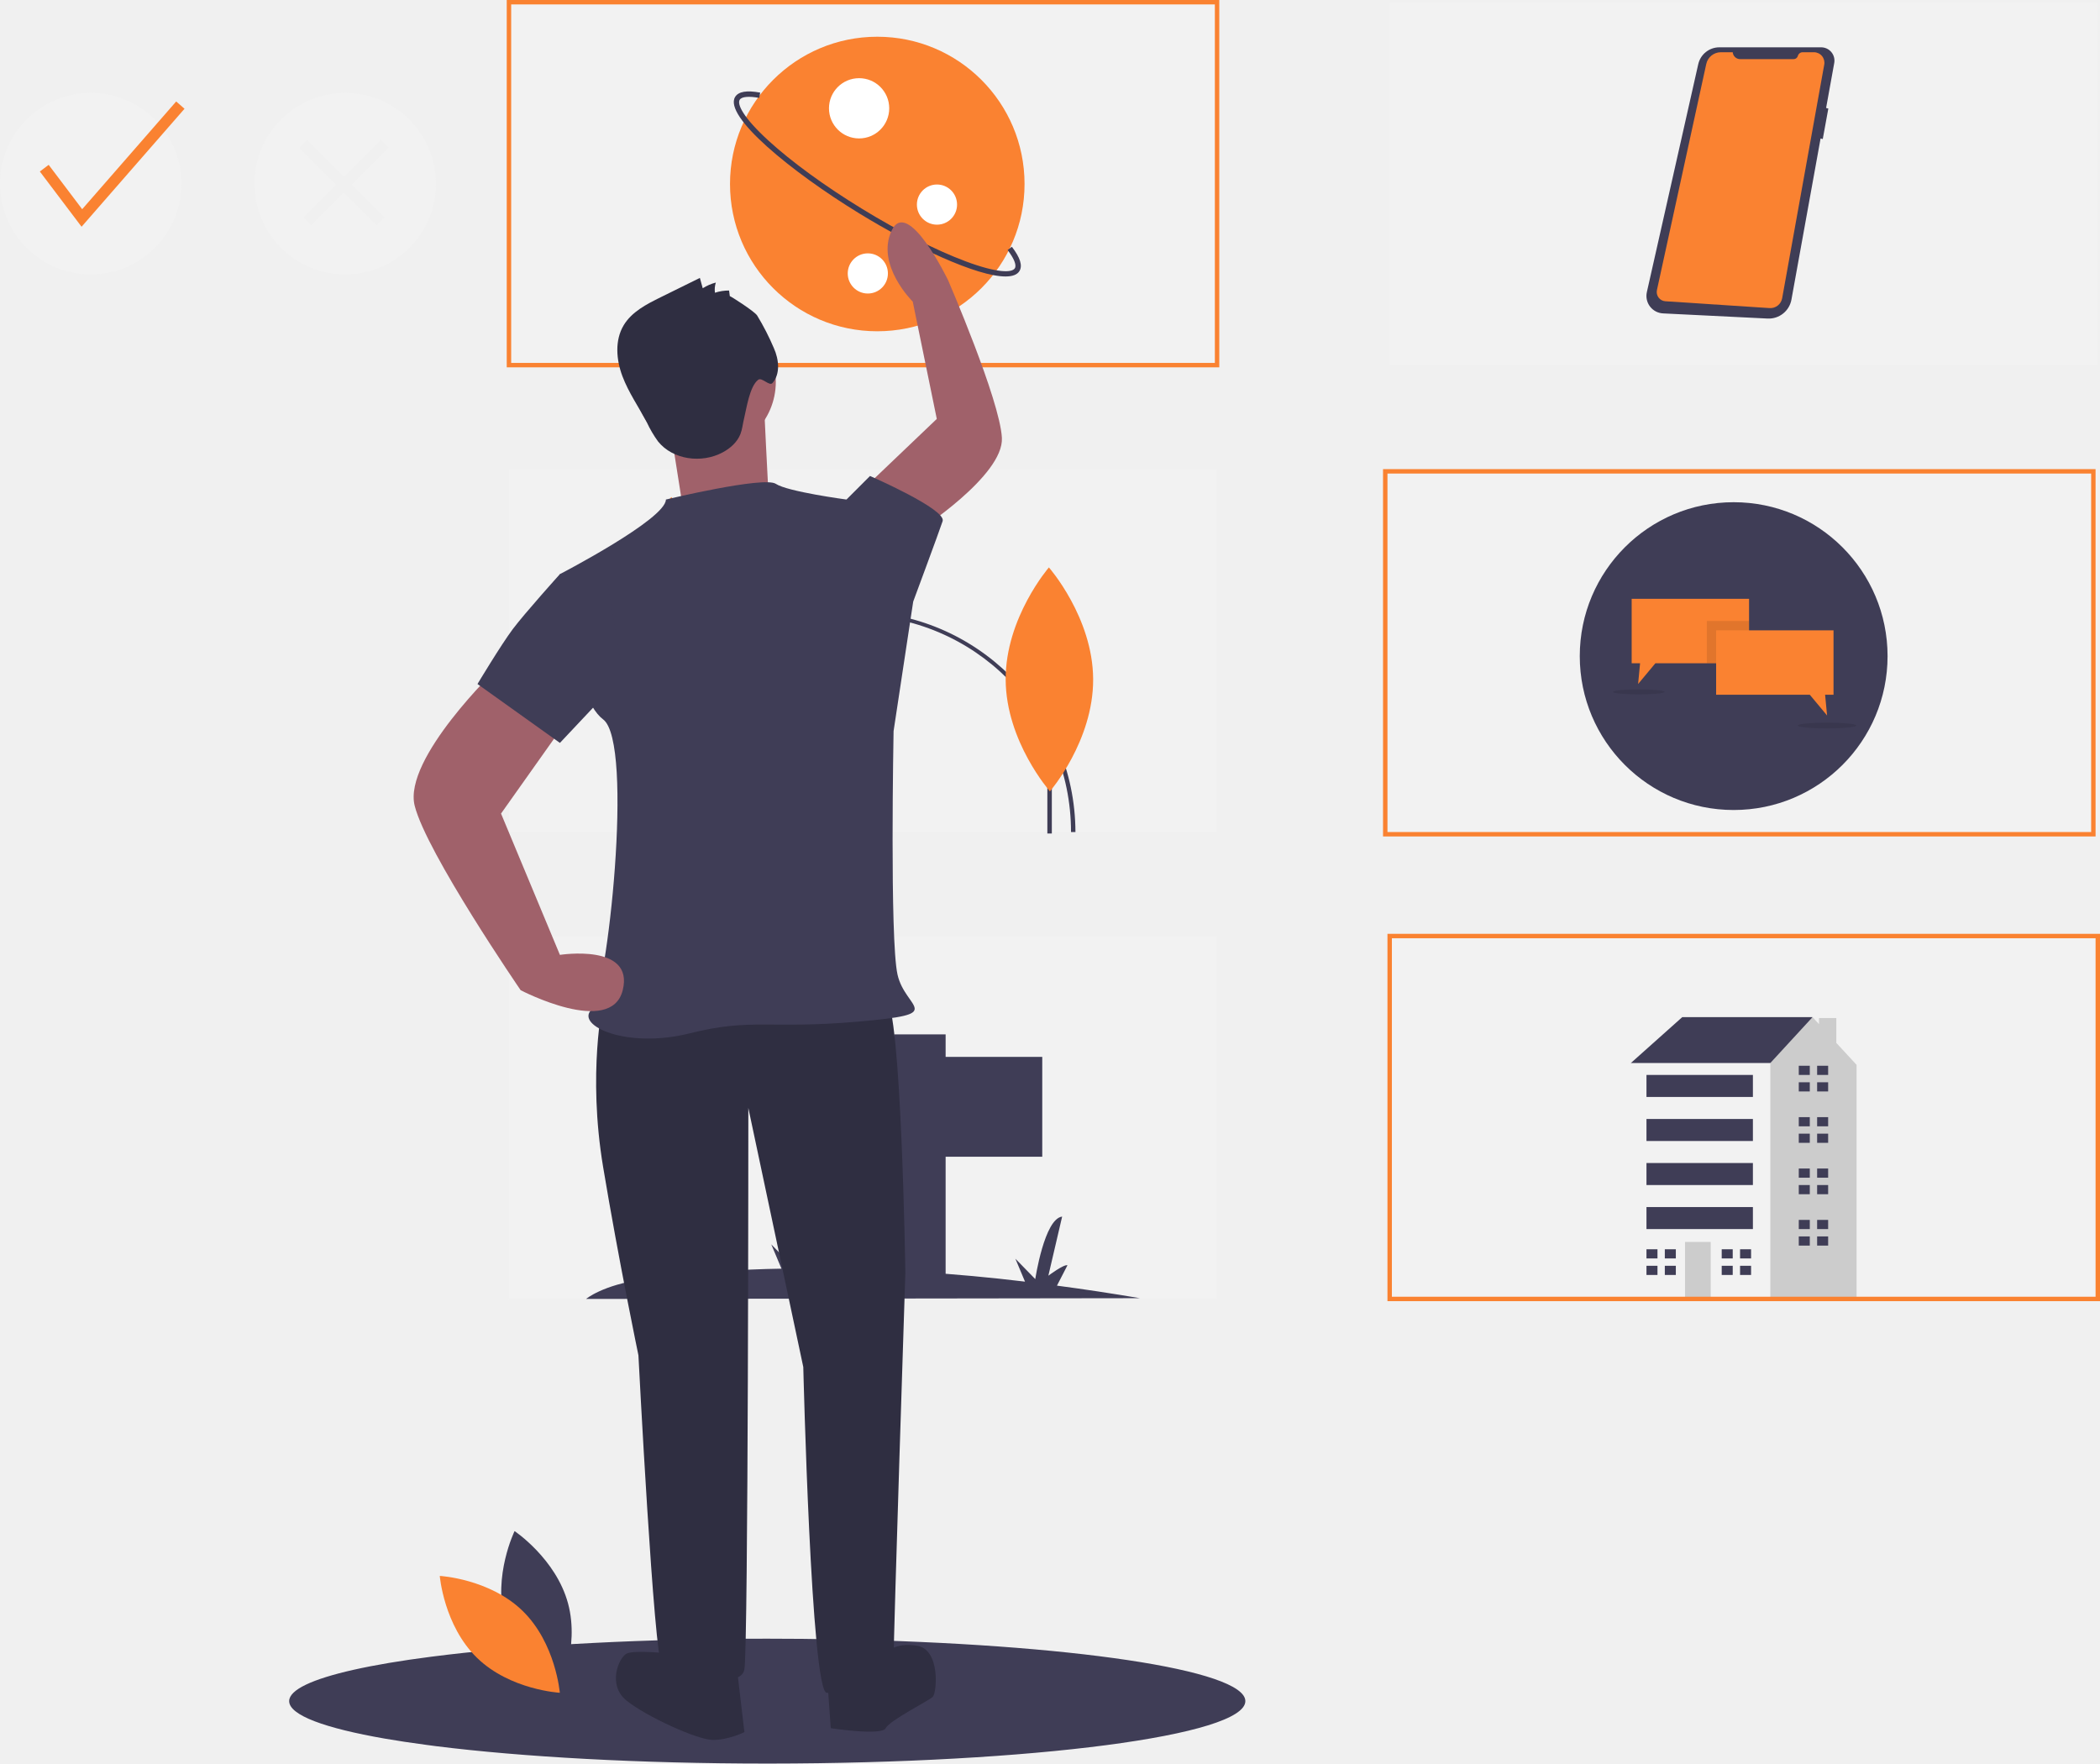
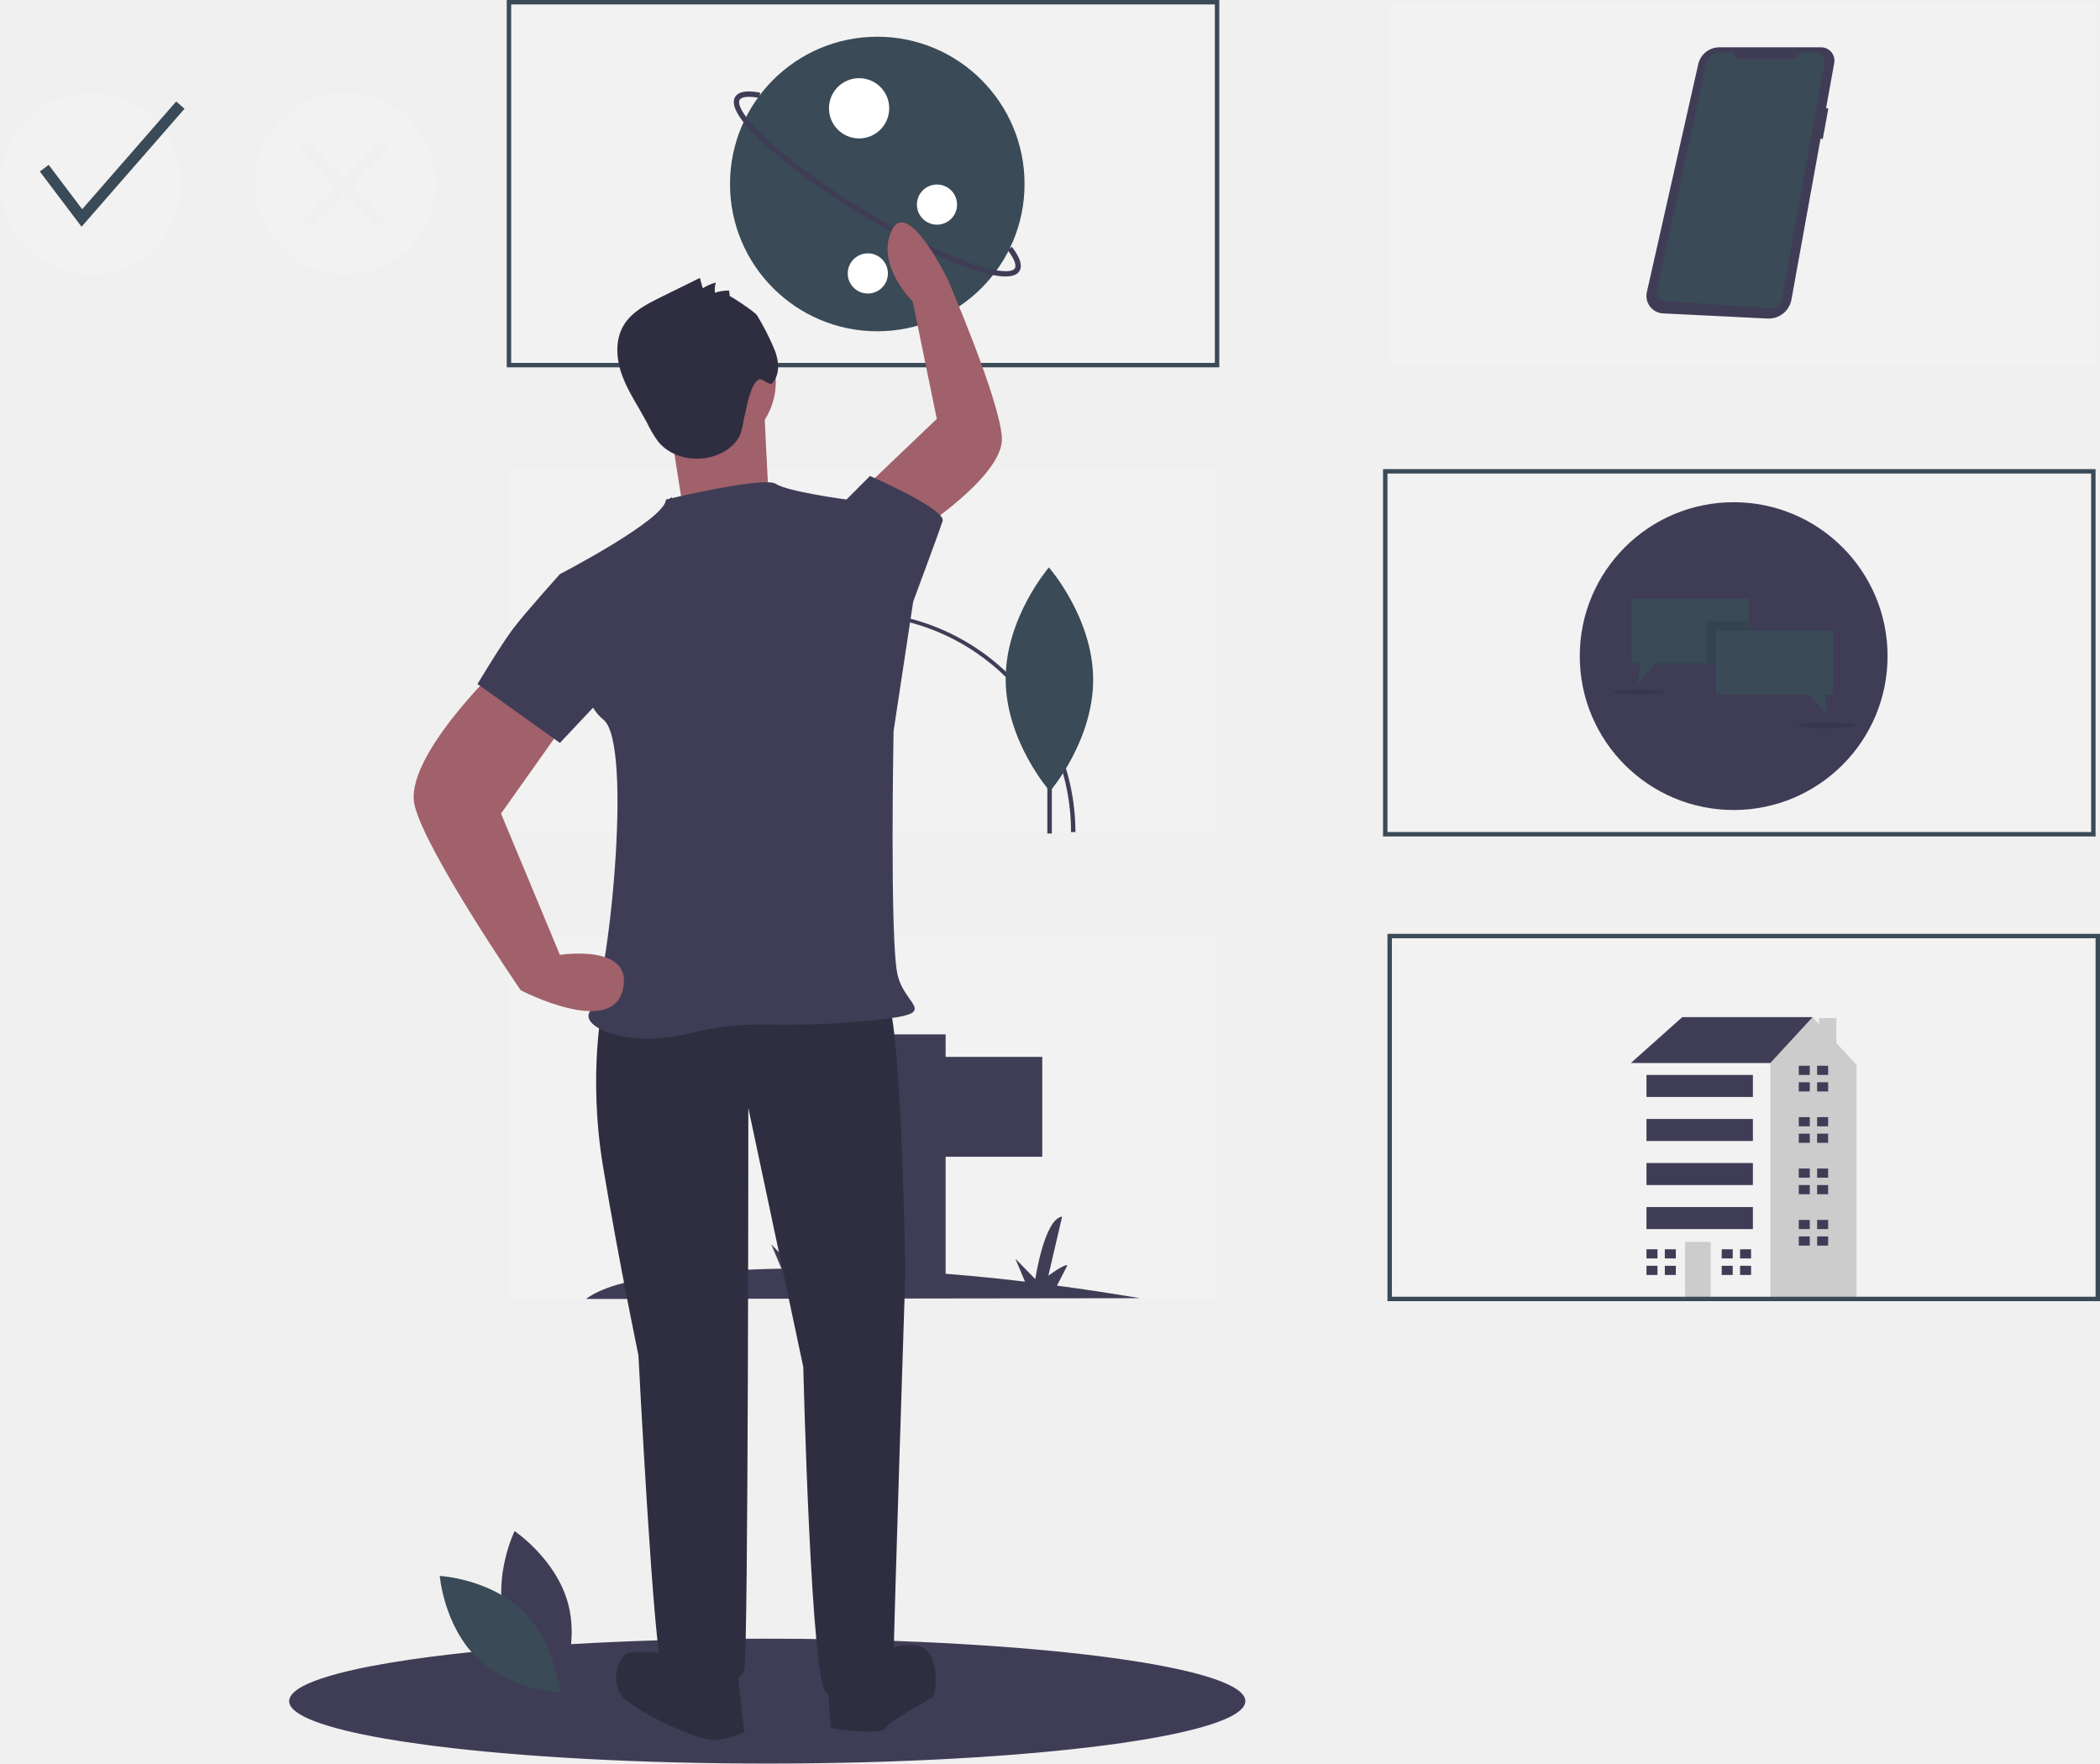
<svg xmlns="http://www.w3.org/2000/svg" id="bebdbc02-5f56-4bd5-9ad9-bce5f07a2c3e" data-name="Layer 1" width="933.443" height="783.894" viewBox="0 0 933.443 783.894">
  <path d="M627.332,841.142c0,15.287-94.578,27.672-211.447,27.752h-1.063c-57.046,0-108.848-2.936-147.02-7.701-1.634-.217-3.245-.423-4.821-.64-6.49-.857-12.556-1.782-18.143-2.742-26.701-4.65-42.525-10.42-42.525-16.669,0-5.061,10.351-9.791,28.437-13.882,9.551-2.159,21.251-4.125,34.733-5.861q3.719-.497,7.632-.937c37.601-4.399,87.266-7.072,141.707-7.072,10.58,0,20.988.103,31.157.297C548.566,815.652,627.332,827.191,627.332,841.142Z" transform="translate(-73.77864 -85)" fill="#3f3d56" />
  <rect x="617.705" y="416.066" width="314.754" height="161.311" fill="#f2f2f2" />
  <rect x="226.23" y="0.984" width="314.754" height="161.311" fill="#f2f2f2" />
-   <path d="M615.746,248.279H299.025V85H615.746Zm-314.754-1.967H613.779V86.967H300.992Z" transform="translate(-73.77864 -85)" fill="#fa8231" />
+   <path d="M615.746,248.279H299.025V85H615.746Zm-314.754-1.967H613.779V86.967H300.992Z" transform="translate(-73.77864 -85)" fill="#3a4a56" />
  <rect x="617.705" y="0.984" width="314.754" height="161.311" fill="#f2f2f2" />
  <rect x="226.23" y="208.525" width="314.754" height="161.311" fill="#f2f2f2" />
  <rect x="617.705" y="208.525" width="314.754" height="161.311" fill="#f2f2f2" />
  <rect x="226.23" y="416.066" width="314.754" height="161.311" fill="#f2f2f2" />
  <circle cx="40.328" cy="81.639" r="40.328" fill="#f2f2f2" />
  <path d="M227.221,126.311a40.328,40.328,0,1,0,40.328,40.328A40.328,40.328,0,0,0,227.221,126.311Zm17.476,55.311-3.477,3.477-14.491-14.491-14.491,14.491-3.477-3.477,14.491-14.491L206.794,150.673l3.477-3.477L226.729,163.654l16.458-16.458,3.477,3.477-16.458,16.458Z" transform="translate(-73.77864 -85)" fill="#f2f2f2" />
-   <polygon points="36.256 100.783 17.71 76.237 21.634 73.271 36.531 92.988 78.311 45.105 82.017 48.338 36.256 100.783" fill="#fa8231" />
+   <polygon points="36.256 100.783 17.71 76.237 21.634 73.271 36.531 92.988 78.311 45.105 82.017 48.338 36.256 100.783" fill="#3a4a56" />
  <path d="M580.494,662.044q-19.185-3.25-36.901-5.583l4.669-9.053c-1.574-.547-8.491,4.637-8.491,4.637l6.127-26.277c-7.918.955-11.944,27.786-11.944,27.786l-8.847-9.071,4.283,10.198a816.821,816.821,0,0,0-93.623-5.892l3.996-7.748c-1.574-.547-8.491,4.637-8.491,4.637l6.127-26.277c-7.918.955-11.944,27.786-11.944,27.786l-8.847-9.071,4.536,10.802a525.906,525.906,0,0,0-53.82,3.656c4.042-12.07,17.773-23.55,17.773-23.55-10.486,3.119-15.987,8.345-18.861,13.217a211.639,211.639,0,0,1,12.233-73.124s-21.675,47.166-18.909,78.825l.331,5.622c-18.375,2.631-25.604,8.813-25.604,8.813Z" transform="translate(-73.77864 -85)" fill="#3f3d56" />
  <circle cx="355.705" cy="255.588" r="34.787" fill="#ff6584" />
  <polygon points="728.996 475.767 724.918 472.504 747.757 452.112 805.67 452.112 805.67 470.057 768.149 495.343 728.996 475.767" fill="#3f3d56" />
  <polygon points="816.229 463.551 816.229 452.52 808.54 452.52 808.54 455.221 805.67 452.112 786.909 472.504 779.568 477.398 768.186 560.56 785.352 577.726 825.246 577.726 825.246 473.32 816.229 463.551" fill="#ccc" />
  <rect x="724.918" y="472.504" width="61.991" height="105.222" fill="#f2f2f2" />
  <rect x="748.98" y="552.032" width="11.419" height="25.694" fill="#ccc" />
  <polygon points="736.745 559.373 736.745 555.295 731.851 555.295 731.851 559.373 736.338 559.373 736.745 559.373" fill="#3f3d56" />
  <polygon points="736.338 562.636 731.851 562.636 731.851 566.714 736.745 566.714 736.745 562.636 736.338 562.636" fill="#3f3d56" />
  <rect x="740.008" y="555.295" width="4.894" height="4.078" fill="#3f3d56" />
  <rect x="740.008" y="562.636" width="4.894" height="4.078" fill="#3f3d56" />
  <polygon points="770.188 559.373 770.188 555.295 765.294 555.295 765.294 559.373 769.78 559.373 770.188 559.373" fill="#3f3d56" />
  <polygon points="769.78 562.636 765.294 562.636 765.294 566.714 770.188 566.714 770.188 562.636 769.78 562.636" fill="#3f3d56" />
  <rect x="773.451" y="555.295" width="4.894" height="4.078" fill="#3f3d56" />
  <rect x="773.451" y="562.636" width="4.894" height="4.078" fill="#3f3d56" />
  <polygon points="804.446 477.806 804.446 473.727 799.552 473.727 799.552 477.806 804.038 477.806 804.446 477.806" fill="#3f3d56" />
  <polygon points="804.038 481.069 799.552 481.069 799.552 485.147 804.446 485.147 804.446 481.069 804.038 481.069" fill="#3f3d56" />
  <rect x="807.709" y="473.727" width="4.894" height="4.078" fill="#3f3d56" />
  <rect x="807.709" y="481.069" width="4.894" height="4.078" fill="#3f3d56" />
  <polygon points="804.446 500.645 804.446 496.566 799.552 496.566 799.552 500.645 804.038 500.645 804.446 500.645" fill="#3f3d56" />
  <polygon points="804.038 503.907 799.552 503.907 799.552 507.986 804.446 507.986 804.446 503.907 804.038 503.907" fill="#3f3d56" />
  <rect x="807.709" y="496.566" width="4.894" height="4.078" fill="#3f3d56" />
  <rect x="807.709" y="503.907" width="4.894" height="4.078" fill="#3f3d56" />
  <polygon points="804.446 523.484 804.446 519.405 799.552 519.405 799.552 523.484 804.038 523.484 804.446 523.484" fill="#3f3d56" />
  <polygon points="804.038 526.746 799.552 526.746 799.552 530.825 804.446 530.825 804.446 526.746 804.038 526.746" fill="#3f3d56" />
  <rect x="807.709" y="519.405" width="4.894" height="4.078" fill="#3f3d56" />
  <rect x="807.709" y="526.746" width="4.894" height="4.078" fill="#3f3d56" />
  <polygon points="804.446 546.322 804.446 542.244 799.552 542.244 799.552 546.322 804.038 546.322 804.446 546.322" fill="#3f3d56" />
  <polygon points="804.038 549.585 799.552 549.585 799.552 553.664 804.446 553.664 804.446 549.585 804.038 549.585" fill="#3f3d56" />
  <rect x="807.709" y="542.244" width="4.894" height="4.078" fill="#3f3d56" />
  <rect x="807.709" y="549.585" width="4.894" height="4.078" fill="#3f3d56" />
  <rect x="731.851" y="477.806" width="47.309" height="9.788" fill="#3f3d56" />
  <rect x="731.851" y="497.382" width="47.309" height="9.788" fill="#3f3d56" />
  <rect x="731.851" y="516.958" width="47.309" height="9.788" fill="#3f3d56" />
  <rect x="731.851" y="536.534" width="47.309" height="9.788" fill="#3f3d56" />
  <polygon points="355.902 469.793 397.421 469.793 397.421 459.771 420.328 459.771 420.328 469.793 463.279 469.793 463.279 514.176 420.328 514.176 420.328 570.012 397.421 570.012 397.421 514.176 355.902 514.176 334.426 489.837 355.902 469.793" fill="#3f3d56" />
  <path d="M551.811,454.836h-1.967a96.393,96.393,0,1,0-192.787,0h-1.967a98.361,98.361,0,0,1,196.721,0Z" transform="translate(-73.77864 -85)" fill="#3f3d56" />
  <rect x="404.177" y="355.987" width="2.514" height="99.297" transform="matrix(1, -0.00188, 0.00188, 1, -74.53899, -84.23861)" fill="#3f3d56" />
-   <path d="M429.821,368.596c.225,34.721-24.15,63.028-24.15,63.028s-24.741-27.988-24.966-62.709,24.15-63.028,24.15-63.028S429.596,333.874,429.821,368.596Z" transform="translate(-73.77864 -85)" fill="#fa8231" />
+   <path d="M429.821,368.596c.225,34.721-24.15,63.028-24.15,63.028s-24.741-27.988-24.966-62.709,24.15-63.028,24.15-63.028S429.596,333.874,429.821,368.596Z" transform="translate(-73.77864 -85)" fill="#3a4a56" />
  <path d="M429.821,368.596c.225,34.721-24.15,63.028-24.15,63.028s-24.741-27.988-24.966-62.709,24.15-63.028,24.15-63.028S429.596,333.874,429.821,368.596Z" transform="translate(-73.77864 -85)" opacity="0.1" />
  <rect x="371.497" y="356.049" width="2.514" height="99.297" transform="matrix(1, -0.00188, 0.00188, 1, -74.53916, -84.29992)" fill="#3f3d56" />
-   <path d="M397.141,368.657c.225,34.721-24.15,63.028-24.15,63.028s-24.741-27.988-24.966-62.709,24.15-63.028,24.15-63.028S396.916,333.936,397.141,368.657Z" transform="translate(-73.77864 -85)" fill="#fa8231" />
+   <path d="M397.141,368.657c.225,34.721-24.15,63.028-24.15,63.028s-24.741-27.988-24.966-62.709,24.15-63.028,24.15-63.028S396.916,333.936,397.141,368.657Z" transform="translate(-73.77864 -85)" fill="#3a4a56" />
  <rect x="465.544" y="291.88" width="1.99" height="78.61" fill="#3f3d56" />
-   <path d="M559.68,386.898c.127,27.488-19.213,49.861-19.213,49.861s-19.545-22.194-19.671-49.682,19.213-49.861,19.213-49.861S559.553,359.41,559.68,386.898Z" transform="translate(-73.77864 -85)" fill="#fa8231" />
+   <path d="M559.68,386.898c.127,27.488-19.213,49.861-19.213,49.861s-19.545-22.194-19.671-49.682,19.213-49.861,19.213-49.861S559.553,359.41,559.68,386.898Z" transform="translate(-73.77864 -85)" fill="#3a4a56" />
  <circle cx="770.609" cy="291.639" r="68.408" fill="#3f3d56" />
-   <polygon points="777.45 266.171 777.45 294.807 735.823 294.807 728.132 304.034 729.01 294.807 725.269 294.807 725.269 266.171 777.45 266.171" fill="#fa8231" />
+   <polygon points="777.45 266.171 777.45 294.807 735.823 294.807 728.132 304.034 729.01 294.807 725.269 294.807 725.269 266.171 777.45 266.171" fill="#3a4a56" />
  <rect x="758.677" y="276.035" width="18.772" height="18.772" opacity="0.1" />
-   <polygon points="762.813 280.171 814.994 280.171 814.994 308.807 811.252 308.807 812.131 318.034 804.441 308.807 762.813 308.807 762.813 280.171" fill="#fa8231" />
+   <polygon points="762.813 280.171 814.994 280.171 814.994 308.807 811.252 308.807 812.131 318.034 804.441 308.807 762.813 308.807 762.813 280.171" fill="#3a4a56" />
  <ellipse cx="728.451" cy="307.534" rx="11.454" ry="1.117" opacity="0.1" />
  <ellipse cx="812.131" cy="322.488" rx="13.045" ry="1.273" opacity="0.1" />
  <path d="M883.221,106.032H838.018a9.609,9.609,0,0,0-9.374,7.496L805.803,214.838a7.766,7.766,0,0,0,7.194,9.465l46.47,2.29a10.26,10.26,0,0,0,10.601-8.422l12.956-71.627.964.275,2.479-13.576-.992-.248,3.617-19.994A5.916,5.916,0,0,0,883.221,106.032Z" transform="translate(-73.77864 -85)" fill="#3f3d56" />
-   <path d="M843.969,108.216h-5.277a6.641,6.641,0,0,0-6.488,5.225l-21.924,100.484a4.115,4.115,0,0,0,3.751,4.983l46.319,3.036a5.329,5.329,0,0,0,5.593-4.373l18.708-103.859a4.668,4.668,0,0,0-4.594-5.495h-5.006a2.203,2.203,0,0,0-2.127,1.63h0a1.945,1.945,0,0,1-1.878,1.439h-23.764a3.324,3.324,0,0,1-3.315-3.069Z" transform="translate(-73.77864 -85)" fill="#fa8231" />
-   <circle cx="389.947" cy="81.788" r="65.461" fill="#fa8231" />
+   <path d="M843.969,108.216h-5.277a6.641,6.641,0,0,0-6.488,5.225l-21.924,100.484a4.115,4.115,0,0,0,3.751,4.983l46.319,3.036a5.329,5.329,0,0,0,5.593-4.373l18.708-103.859a4.668,4.668,0,0,0-4.594-5.495h-5.006a2.203,2.203,0,0,0-2.127,1.63h0a1.945,1.945,0,0,1-1.878,1.439h-23.764a3.324,3.324,0,0,1-3.315-3.069Z" transform="translate(-73.77864 -85)" fill="#3a4a56" />
+   <circle cx="389.947" cy="81.788" r="65.461" fill="#3a4a56" />
  <path d="M520.725,207.888c-12.568.001-40.323-12.908-65.007-28.027-30.63-18.761-60.379-43.283-55.178-51.774,1.47-2.4,5.113-3.027,11.141-1.921l-.432,2.353c-4.667-.859-7.826-.559-8.668.817-1.229,2.007,1.481,7.834,12.775,18.169,10.292,9.419,25.07,20.185,41.612,30.317,16.542,10.132,32.848,18.404,45.914,23.294,14.338,5.366,20.76,5.132,21.989,3.126.844-1.378-.329-4.331-3.218-8.104l1.899-1.454c3.731,4.872,4.829,8.406,3.358,10.807C525.9,207.139,523.754,207.888,520.725,207.888Z" transform="translate(-73.77864 -85)" fill="#3f3d56" />
  <circle cx="381.867" cy="48.141" r="13.39" fill="#fff" />
  <circle cx="385.745" cy="121.543" r="8.926" fill="#fff" />
  <circle cx="416.484" cy="90.94" r="8.926" fill="#fff" />
-   <path d="M1007.221,663.361H690.5V500.082h316.721ZM692.467,661.394h312.787V502.049H692.467Z" transform="translate(-73.77864 -85)" fill="#fa8231" />
-   <path d="M1005.254,456.803H688.533V293.525h316.721ZM690.5,454.836h312.787V295.492H690.5Z" transform="translate(-73.77864 -85)" fill="#fa8231" />
+   <path d="M1007.221,663.361H690.5V500.082h316.721ZM692.467,661.394h312.787V502.049H692.467Z" transform="translate(-73.77864 -85)" fill="#3a4a56" />
+   <path d="M1005.254,456.803H688.533V293.525h316.721ZM690.5,454.836h312.787V295.492H690.5Z" transform="translate(-73.77864 -85)" fill="#3a4a56" />
  <path d="M298.189,805.303c5.37,19.85,23.763,32.144,23.763,32.144s9.687-19.89,4.317-39.74-23.763-32.144-23.763-32.144S292.819,785.453,298.189,805.303Z" transform="translate(-73.77864 -85)" fill="#3f3d56" />
-   <path d="M306.079,801.037c14.735,14.344,16.535,36.394,16.535,36.394s-22.09-1.206-36.825-15.55-16.535-36.394-16.535-36.394S291.344,786.693,306.079,801.037Z" transform="translate(-73.77864 -85)" fill="#fa8231" />
+   <path d="M306.079,801.037c14.735,14.344,16.535,36.394,16.535,36.394s-22.09-1.206-36.825-15.55-16.535-36.394-16.535-36.394S291.344,786.693,306.079,801.037Z" transform="translate(-73.77864 -85)" fill="#3a4a56" />
  <path d="M357.556,528.634l-15.703,1.745s-6.979,31.407,0,73.282S357.556,687.412,357.556,687.412s6.979,136.096,10.469,137.841,34.896,12.214,36.641,1.745,1.745-249.509,1.745-249.509l24.427,115.158s3.49,144.82,10.469,144.82,29.662-1.745,29.662-13.959S476.204,650.771,476.204,650.771s-1.745-118.648-8.724-122.137S357.556,528.634,357.556,528.634Z" transform="translate(-73.77864 -85)" fill="#2f2e41" />
  <path d="M371.515,820.018s-15.703-1.745-19.193,0-8.724,13.959,0,20.938,31.407,17.448,38.386,17.448,13.959-3.49,13.959-3.49l-3.49-29.662Z" transform="translate(-73.77864 -85)" fill="#2f2e41" />
  <path d="M441.307,828.742l1.745,24.427s22.683,3.49,24.427,0,19.193-12.214,20.938-13.959,3.49-20.938-6.979-22.683-13.959,3.49-13.959,3.49Z" transform="translate(-73.77864 -85)" fill="#2f2e41" />
  <path d="M481.854,321.015s38.147-24.531,37.264-41.384-23.88-69.992-23.88-69.992-17.99-37.403-25.142-22.117,9.4,31.557,9.4,31.557l10.683,52.127-29.034,27.698Z" transform="translate(-73.77864 -85)" fill="#a0616a" />
  <circle cx="313.439" cy="169.698" r="31.407" fill="#a0616a" />
  <path d="M371.515,273.891l5.234,33.152,38.386-6.979s-1.745-33.152-1.745-36.641S371.515,273.891,371.515,273.891Z" transform="translate(-73.77864 -85)" fill="#a0616a" />
  <path d="M369.77,307.042s43.62-10.469,48.855-6.979,31.407,6.979,31.407,6.979l29.662,45.365-8.724,57.579s-1.745,92.475,1.745,108.179,22.683,17.448-17.448,20.938-47.11-1.745-75.027,5.234-50.6-3.49-43.62-10.469,19.193-118.648,5.234-129.116-19.193-64.558-19.193-64.558S369.77,315.766,369.77,307.042Z" transform="translate(-73.77864 -85)" fill="#3f3d56" />
  <path d="M444.797,312.277l5.234-5.234,10.469-10.469s34.024,14.831,32.279,20.065-13.086,35.769-13.086,35.769l-15.703,5.234Z" transform="translate(-73.77864 -85)" fill="#3f3d56" />
  <path d="M398.178,216.648l-.322-2.516a19.778,19.778,0,0,0-6.286.988,10.327,10.327,0,0,1,.388-4.521,20.103,20.103,0,0,0-5.818,2.529l-1.269-4.592-17.443,8.596c-6.261,3.086-12.862,6.477-16.442,12.47-3.99,6.681-3.296,15.268-.568,22.556s7.26,13.738,10.894,20.62a51.517,51.517,0,0,0,4.951,8.426c6.584,8.208,19.4,9.866,28.683,4.912,3.426-1.828,6.539-4.561,7.948-8.179.843-2.164,1.035-4.518,1.588-6.773,1.148-4.69,2.481-14.372,6.291-17.339,1.676-1.306,5,3.023,6.389,1.415,3.57-4.132,2.821-10.504.604-15.494a113.053,113.053,0,0,0-7.443-14.517C409.125,223.359,398.14,216.346,398.178,216.648Z" transform="translate(-73.77864 -85)" fill="#2f2e41" />
  <path d="M294.743,382.069S252.867,422.2,258.101,443.138s47.11,82.006,47.11,82.006,40.131,20.938,45.365,0-27.917-15.703-27.917-15.703l-26.172-62.813,29.662-41.876Z" transform="translate(-73.77864 -85)" fill="#a0616a" />
  <path d="M343.597,343.683l-20.938-3.49s-15.703,17.448-20.938,24.427-15.703,24.427-15.703,24.427l36.641,26.172,27.917-29.662Z" transform="translate(-73.77864 -85)" fill="#3f3d56" />
</svg>
